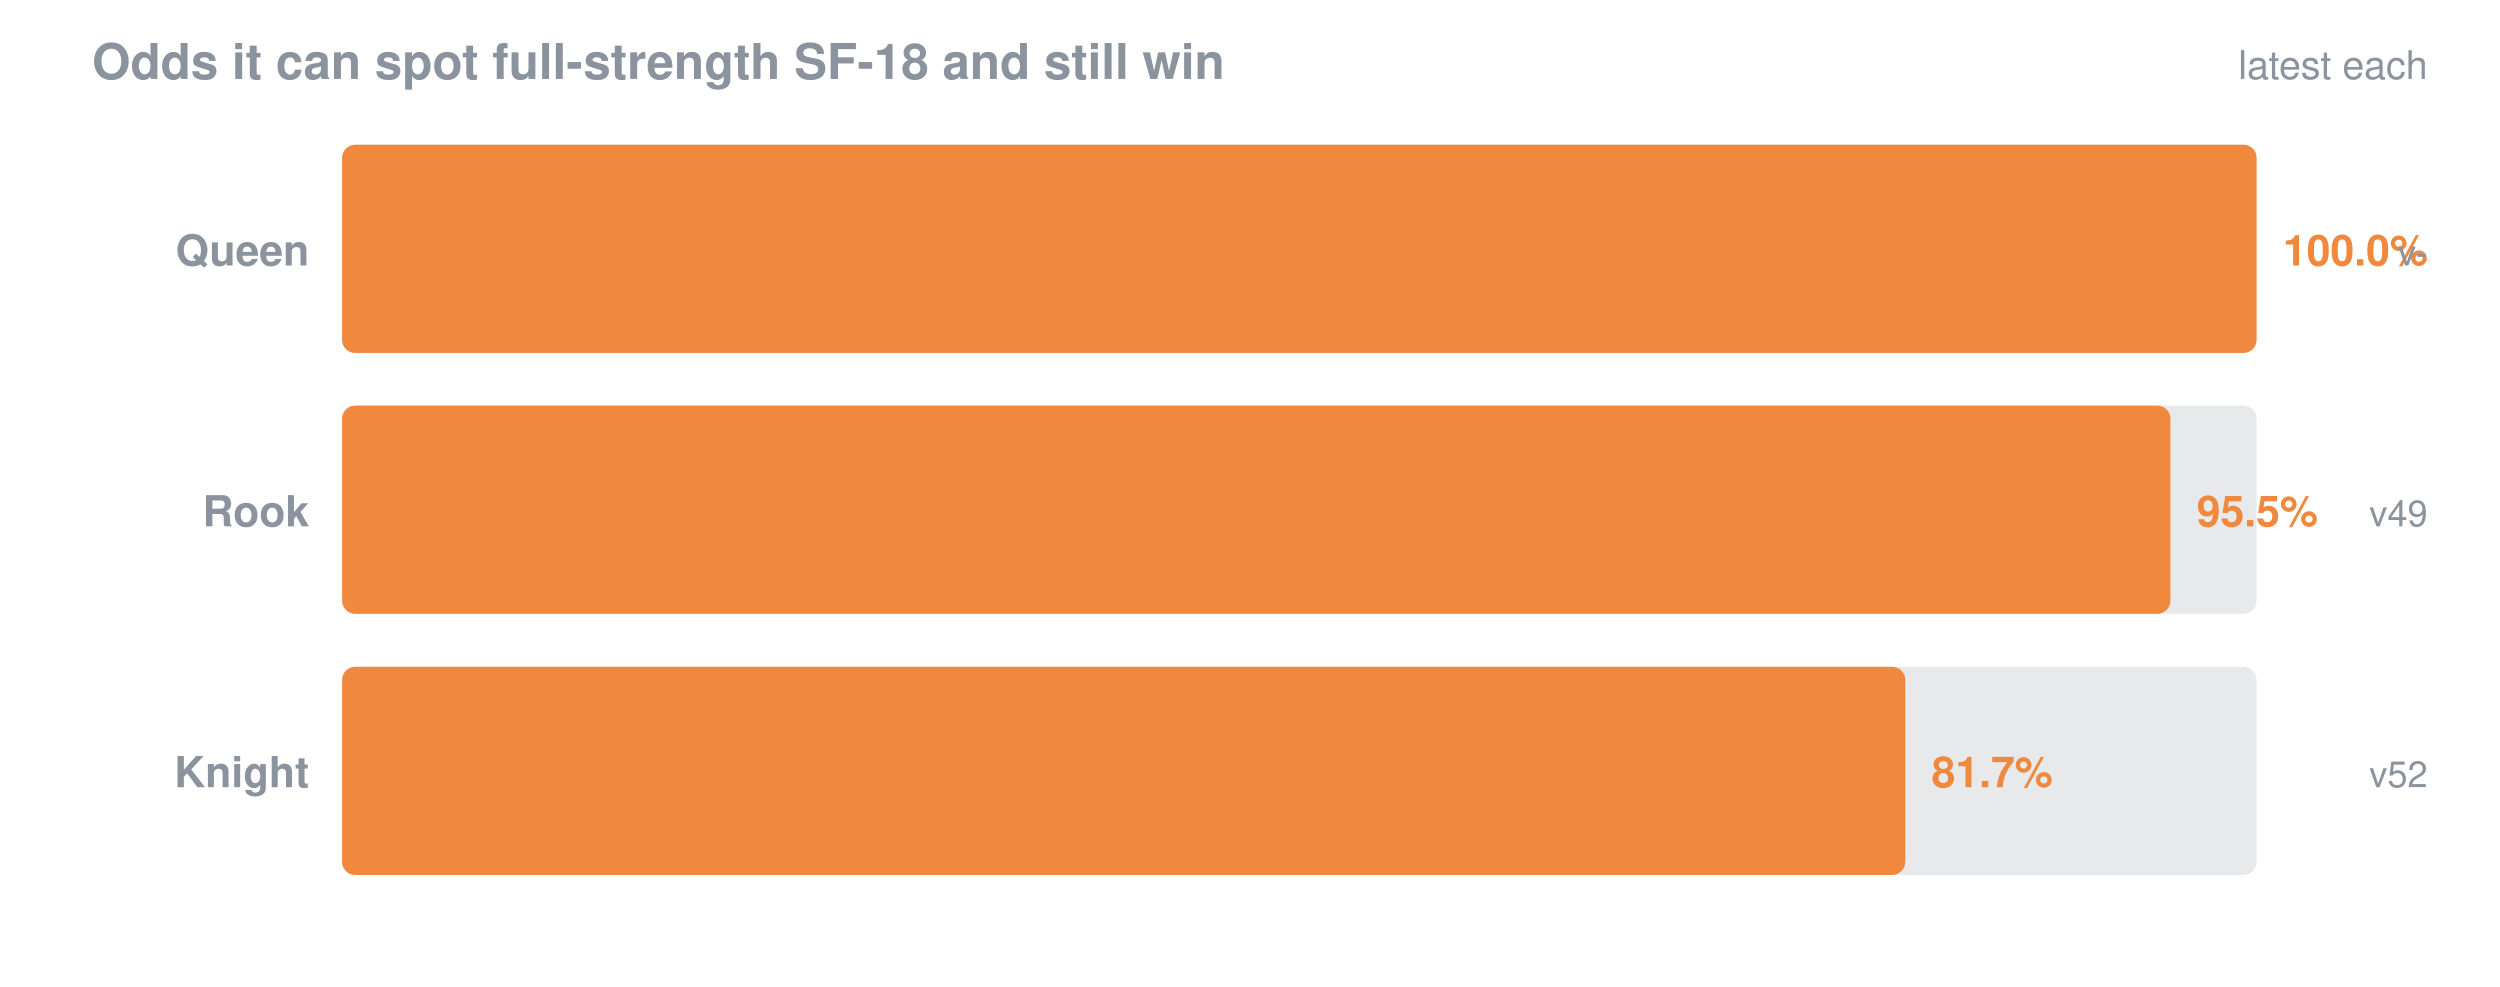
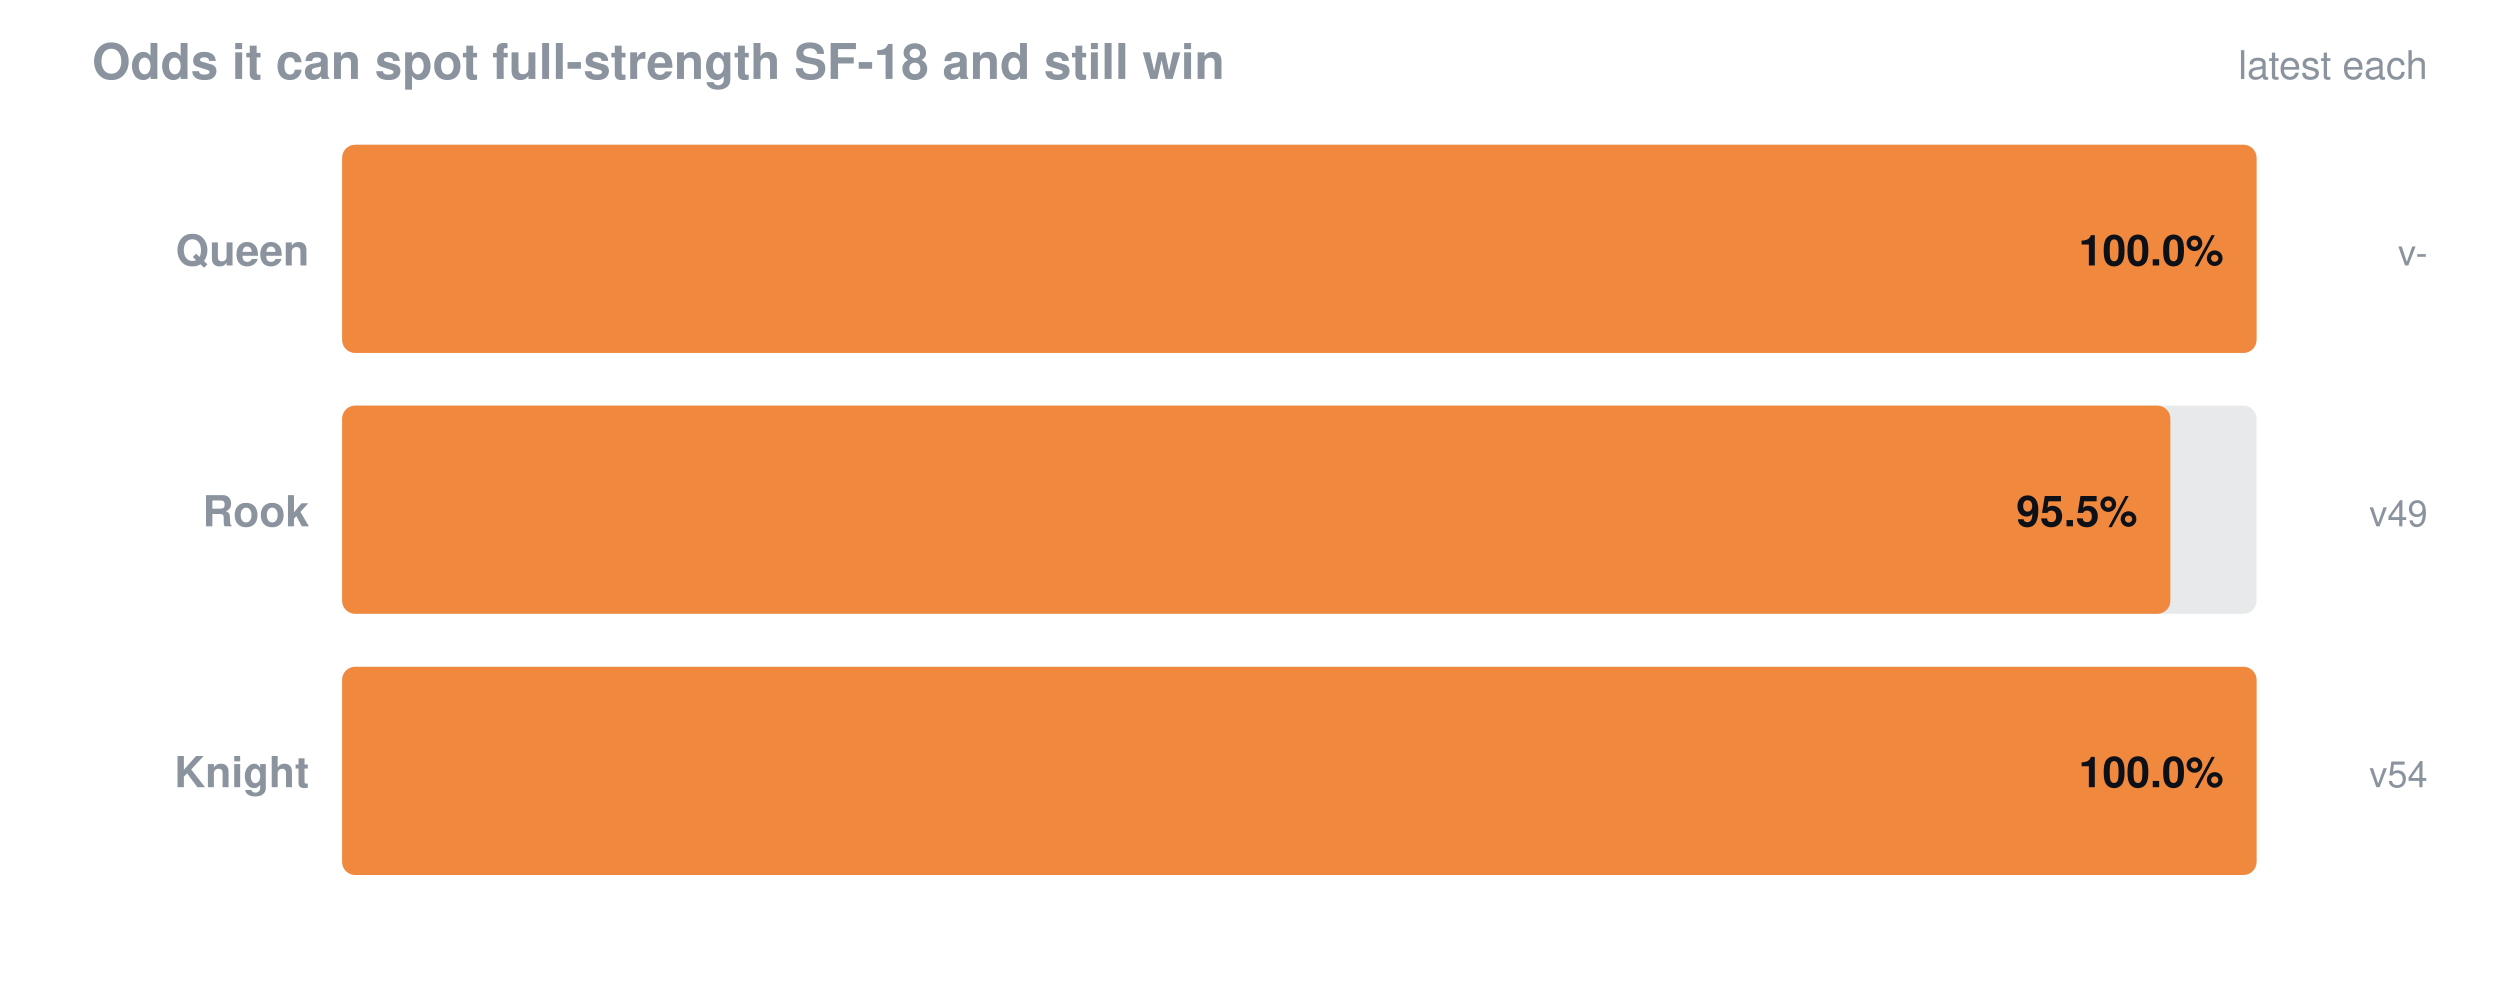
<svg xmlns="http://www.w3.org/2000/svg" width="760" height="300" viewBox="0 0 760 300" preserveAspectRatio="xMidYMid meet" font-family="-apple-system,Segoe UI,Helvetica,Arial,sans-serif">
  <text x="28" y="24" fill="#8b949e" font-size="15" font-weight="700">Odds it can spot full-strength SF-18 and still win</text>
  <text x="738" y="24" fill="#8b949e" font-size="12" text-anchor="end">latest each</text>
  <rect x="104" y="44.0" width="582.0" height="63.3" rx="4" fill="#8b949e33" />
  <rect x="104" y="44.0" width="582.0" height="63.3" rx="4" fill="#f0883e" />
  <text x="94" y="80.7" fill="#8b949e" font-size="13" font-weight="600" text-anchor="end">Queen</text>
-   <text x="694.0" y="80.7" fill="#f0883e" font-size="13" font-weight="700">100.0%</text>
+   <text x="676.0" y="80.7" fill="#0d1117" font-size="13" font-weight="700" text-anchor="end">100.0%</text>
  <text x="738" y="80.7" fill="#8b949e" font-size="11" text-anchor="end">v-</text>
  <rect x="104" y="123.3" width="582.0" height="63.3" rx="4" fill="#8b949e33" />
  <rect x="104" y="123.3" width="555.8" height="63.3" rx="4" fill="#f0883e" />
  <text x="94" y="160.0" fill="#8b949e" font-size="13" font-weight="600" text-anchor="end">Rook</text>
-   <text x="667.8" y="160.0" fill="#f0883e" font-size="13" font-weight="700">95.5%</text>
+   <text x="649.8" y="160.0" fill="#0d1117" font-size="13" font-weight="700" text-anchor="end">95.5%</text>
  <text x="738" y="160.0" fill="#8b949e" font-size="11" text-anchor="end">v49</text>
  <rect x="104" y="202.7" width="582.0" height="63.3" rx="4" fill="#8b949e33" />
-   <rect x="104" y="202.7" width="475.2" height="63.3" rx="4" fill="#f0883e" />
+   <rect x="104" y="202.7" width="582.0" height="63.3" rx="4" fill="#f0883e" />
  <text x="94" y="239.3" fill="#8b949e" font-size="13" font-weight="600" text-anchor="end">Knight</text>
-   <text x="587.2" y="239.3" fill="#f0883e" font-size="13" font-weight="700">81.7%</text>
-   <text x="738" y="239.3" fill="#8b949e" font-size="11" text-anchor="end">v52</text>
+   <text x="676.0" y="239.3" fill="#0d1117" font-size="13" font-weight="700" text-anchor="end">100.0%</text>
+   <text x="738" y="239.3" fill="#8b949e" font-size="11" text-anchor="end">v54</text>
</svg>
